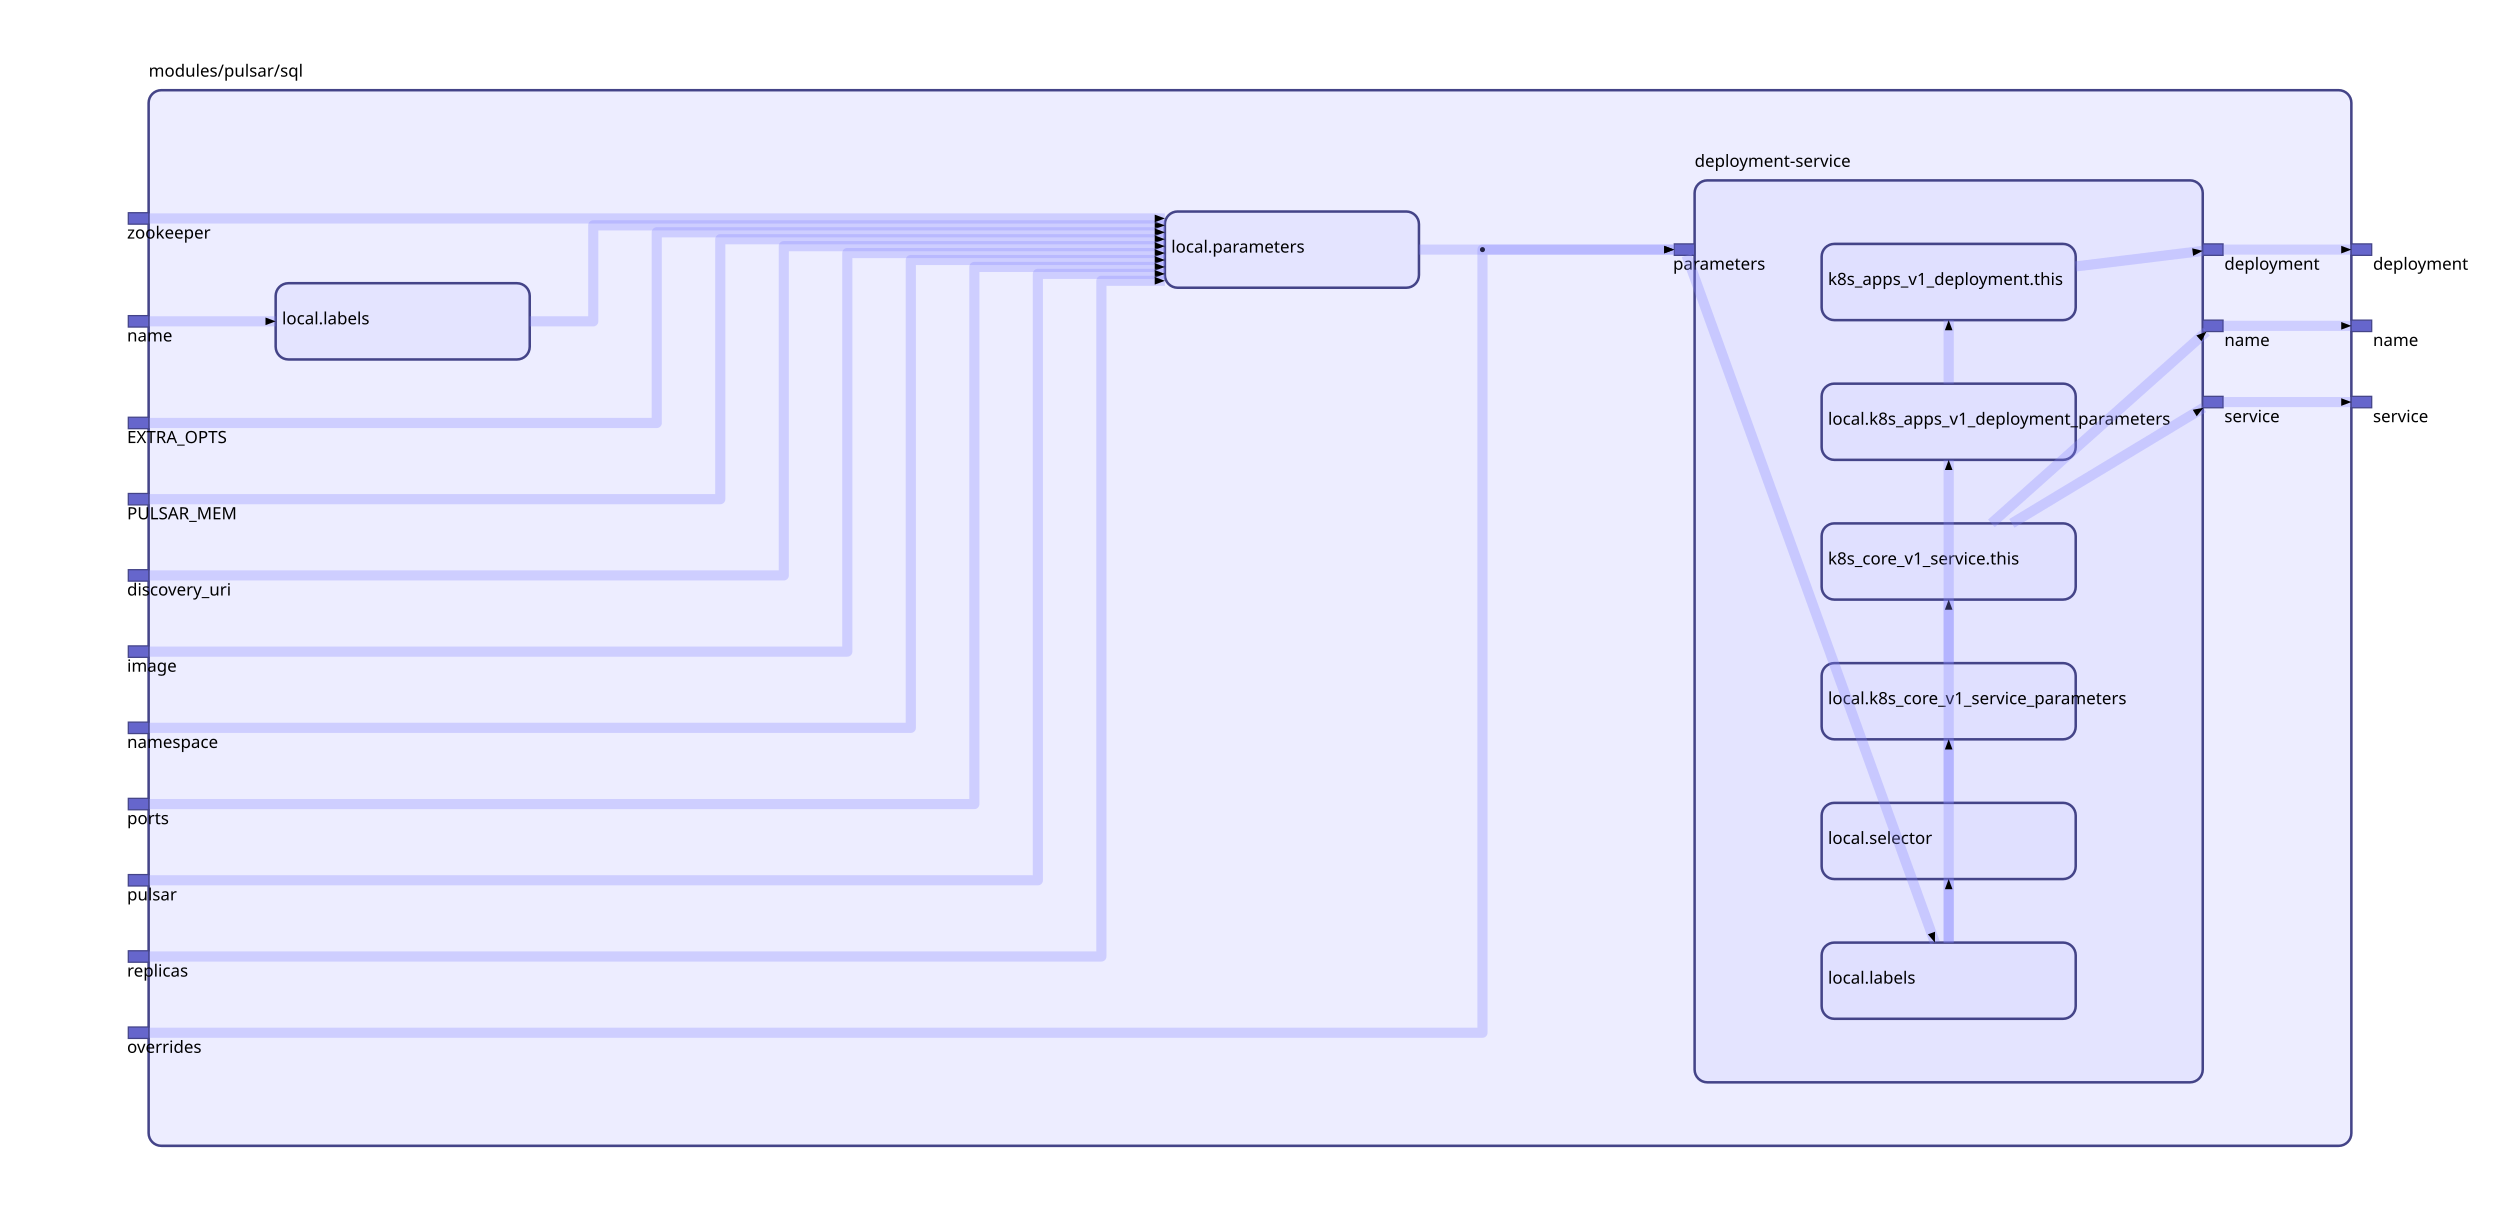
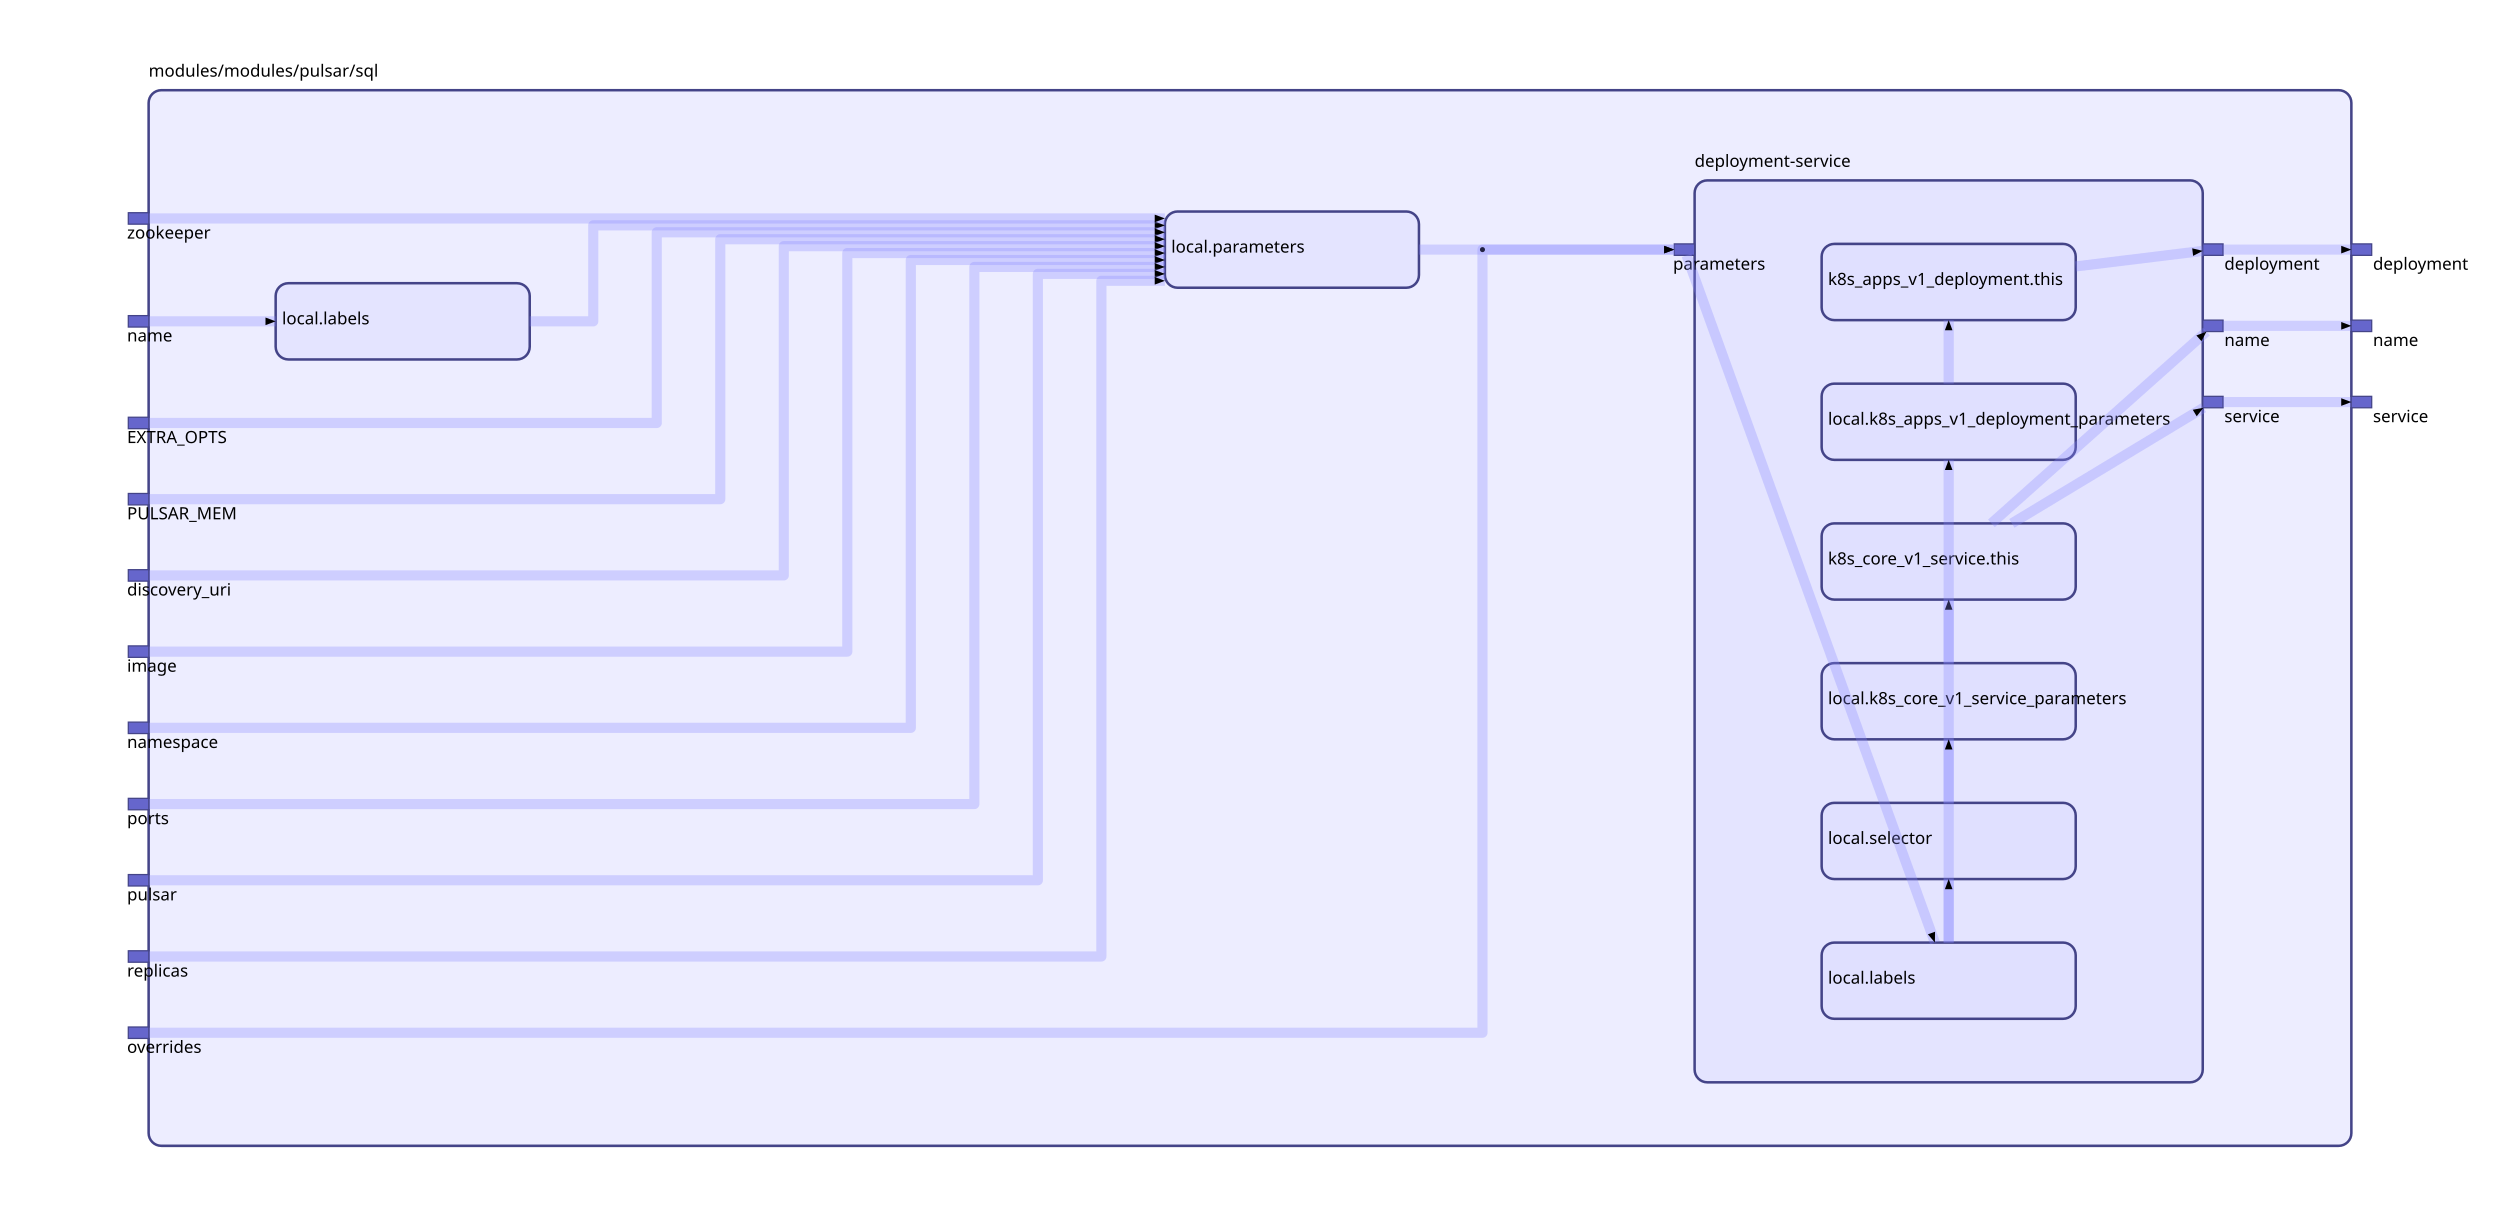
<svg xmlns="http://www.w3.org/2000/svg" id="sprotty_1" class="sprotty-graph sprotty" tabindex="1002" viewBox="0 0 1968 952">
  <style>
.elknode {
    stroke: #448;
    stroke-width: 2;
    fill: #ddf;
    fill-opacity: 0.5;
}

.elkport {
    stroke: #448;
    stroke-width: 1;
    fill: #66c;
}

.elkedge {
    fill: none;
    stroke: #88f;
    stroke-width: 8;
    stroke-opacity: 0.3;
    pointer-events: stroke;
    stroke-linejoin: round;
}

.elkedge:hover {
    stroke: #448;
    stroke-width: 8;
    stroke-opacity: 1;
    stroke-dasharray: 16px;
    stroke-dashoffset: 32px;
    animation: stroke 0.5s linear infinite;
}

@keyframes stroke {
    to {
        stroke-dashoffset: 0;
    }
}

.elkedge.arrow {
    fill: #336;
}

.elklabel {
    stroke-width: 0;
    stroke: #000;
    fill: #000;
    font-family: sans-serif;
    font-size: 10pt;
    dominant-baseline: hanging;
}

.elklabel:hover {
    font-size: 24pt;
}

.elkjunction {
    stroke: none;
    fill: #224;
}

.selected &gt; rect {
    stroke-width: 3;
}

.mouseover {
    stroke: #88f;
}
/*
 * Copyright (C) 2017 TypeFox and others.
 *
 * Licensed under the Apache License, Version 2.0 (the "License"); you may not use this file except in compliance with the License.
 * You may obtain a copy of the License at http://www.apache.org/licenses/LICENSE-2.0
 */

.sprotty {
    padding: 0px;
    font-family: "Helvetica Neue", Helvetica, Arial, sans-serif;
}

.sprotty-hidden {
    display: block;
    position: absolute;
    width: 0px;
    height: 0px;
}

.sprotty-popup {
    font-family: "Helvetica Neue", Helvetica, Arial, sans-serif;
    position: absolute;
    background: white;
    border-radius: 5px;
    border: 1px solid;
    max-width: 400px;
    min-width: 100px;
}

.sprotty-popup &gt; div {
    margin: 10px;
}

.sprotty-popup-closed {
    display: none;
}
</style>
  <g transform="scale(1) translate(0,0)">
    <g id="sprotty_3" transform="translate(117, 71)" opacity="1">
      <rect class="elknode" x="0" y="0" rx="10" width="1734" height="831" />
      <g id="sprotty_5" transform="translate(100, 151.9545)" opacity="1">
        <rect class="elknode" x="0" y="0" rx="10" width="200" height="60" />
        <text id="sprotty_6" class="elklabel" transform="translate(5, 22) translate(0, 0)" opacity="1">local.labels</text>
      </g>
      <g id="sprotty_10" transform="translate(800, 95.5)" opacity="1">
        <rect class="elknode" x="0" y="0" rx="10" width="200" height="60" />
        <text id="sprotty_11" class="elklabel" transform="translate(5, 22) translate(0, 0)" opacity="1">local.parameters</text>
      </g>
      <g id="sprotty_40" transform="translate(1217, 71)" opacity="1">
        <rect class="elknode" x="0" y="0" rx="10" width="400" height="710" />
        <g id="sprotty_42" transform="translate(100, 50)" opacity="1">
          <rect class="elknode" x="0" y="0" rx="10" width="200" height="60" />
          <text id="sprotty_43" class="elklabel" transform="translate(5, 22) translate(0, 0)" opacity="1">k8s_apps_v1_deployment.this</text>
        </g>
        <g id="sprotty_44" transform="translate(100, 160)" opacity="1">
          <rect class="elknode" x="0" y="0" rx="10" width="200" height="60" />
          <text id="sprotty_45" class="elklabel" transform="translate(5, 22) translate(0, 0)" opacity="1">local.k8s_apps_v1_deployment_parameters</text>
        </g>
        <g id="sprotty_47" transform="translate(100, 270)" opacity="1">
          <rect class="elknode" x="0" y="0" rx="10" width="200" height="60" />
          <text id="sprotty_48" class="elklabel" transform="translate(5, 22) translate(0, 0)" opacity="1">k8s_core_v1_service.this</text>
        </g>
        <g id="sprotty_49" transform="translate(100, 380)" opacity="1">
          <rect class="elknode" x="0" y="0" rx="10" width="200" height="60" />
          <text id="sprotty_50" class="elklabel" transform="translate(5, 22) translate(0, 0)" opacity="1">local.k8s_core_v1_service_parameters</text>
        </g>
        <g id="sprotty_52" transform="translate(100, 490)" opacity="1">
          <rect class="elknode" x="0" y="0" rx="10" width="200" height="60" />
          <text id="sprotty_53" class="elklabel" transform="translate(5, 22) translate(0, 0)" opacity="1">local.selector</text>
        </g>
        <g id="sprotty_55" transform="translate(100, 600)" opacity="1">
          <rect class="elknode" x="0" y="0" rx="10" width="200" height="60" />
          <text id="sprotty_56" class="elklabel" transform="translate(5, 22) translate(0, 0)" opacity="1">local.labels</text>
        </g>
        <g id="sprotty_58" transform="translate(-16, 50)" opacity="1">
          <rect class="elkport" x="0" y="0" width="16" height="9" />
          <text id="sprotty_59" class="elklabel" transform="translate(-1, 10) translate(0, 0)" opacity="1">parameters</text>
        </g>
        <g id="sprotty_62" transform="translate(400, 50)" opacity="1">
          <rect class="elkport" x="0" y="0" width="16" height="9" />
          <text id="sprotty_63" class="elklabel" transform="translate(17, 10) translate(0, 0)" opacity="1">deployment</text>
        </g>
        <g id="sprotty_65" transform="translate(400, 110)" opacity="1">
          <rect class="elkport" x="0" y="0" width="16" height="9" />
          <text id="sprotty_66" class="elklabel" transform="translate(17, 10) translate(0, 0)" opacity="1">name</text>
        </g>
        <g id="sprotty_68" transform="translate(400, 170)" opacity="1">
          <rect class="elkport" x="0" y="0" width="16" height="9" />
          <text id="sprotty_69" class="elklabel" transform="translate(17, 10) translate(0, 0)" opacity="1">service</text>
        </g>
        <text id="sprotty_41" class="elklabel" transform="translate(0, -21) translate(0, 0)" opacity="1">deployment-service</text>
      </g>
      <g id="sprotty_7" transform="translate(-16, 177.4545)" opacity="1">
        <rect class="elkport" x="0" y="0" width="16" height="9" />
        <text id="sprotty_8" class="elklabel" transform="translate(-1, 10) translate(0, 0)" opacity="1">name</text>
      </g>
      <g id="sprotty_13" transform="translate(-16, 257.4545)" opacity="1">
        <rect class="elkport" x="0" y="0" width="16" height="9" />
        <text id="sprotty_14" class="elklabel" transform="translate(-1, 10) translate(0, 0)" opacity="1">EXTRA_OPTS</text>
      </g>
      <g id="sprotty_16" transform="translate(-16, 317.4545)" opacity="1">
        <rect class="elkport" x="0" y="0" width="16" height="9" />
        <text id="sprotty_17" class="elklabel" transform="translate(-1, 10) translate(0, 0)" opacity="1">PULSAR_MEM</text>
      </g>
      <g id="sprotty_19" transform="translate(-16, 377.4545)" opacity="1">
        <rect class="elkport" x="0" y="0" width="16" height="9" />
        <text id="sprotty_20" class="elklabel" transform="translate(-1, 10) translate(0, 0)" opacity="1">discovery_uri</text>
      </g>
      <g id="sprotty_22" transform="translate(-16, 437.4545)" opacity="1">
        <rect class="elkport" x="0" y="0" width="16" height="9" />
        <text id="sprotty_23" class="elklabel" transform="translate(-1, 10) translate(0, 0)" opacity="1">image</text>
      </g>
      <g id="sprotty_25" transform="translate(-16, 497.4545)" opacity="1">
        <rect class="elkport" x="0" y="0" width="16" height="9" />
        <text id="sprotty_26" class="elklabel" transform="translate(-1, 10) translate(0, 0)" opacity="1">namespace</text>
      </g>
      <g id="sprotty_28" transform="translate(-16, 557.4545)" opacity="1">
        <rect class="elkport" x="0" y="0" width="16" height="9" />
        <text id="sprotty_29" class="elklabel" transform="translate(-1, 10) translate(0, 0)" opacity="1">ports</text>
      </g>
      <g id="sprotty_31" transform="translate(-16, 617.4545)" opacity="1">
        <rect class="elkport" x="0" y="0" width="16" height="9" />
        <text id="sprotty_32" class="elklabel" transform="translate(-1, 10) translate(0, 0)" opacity="1">pulsar</text>
      </g>
      <g id="sprotty_34" transform="translate(-16, 677.4545)" opacity="1">
        <rect class="elkport" x="0" y="0" width="16" height="9" />
        <text id="sprotty_35" class="elklabel" transform="translate(-1, 10) translate(0, 0)" opacity="1">replicas</text>
      </g>
      <g id="sprotty_37" transform="translate(-16, 96.45455)" opacity="1">
        <rect class="elkport" x="0" y="0" width="16" height="9" />
        <text id="sprotty_38" class="elklabel" transform="translate(-1, 10) translate(0, 0)" opacity="1">zookeeper</text>
      </g>
      <g id="sprotty_72" transform="translate(-16, 737.4545)" opacity="1">
        <rect class="elkport" x="0" y="0" width="16" height="9" />
        <text id="sprotty_73" class="elklabel" transform="translate(-1, 10) translate(0, 0)" opacity="1">overrides</text>
      </g>
      <g id="sprotty_75" transform="translate(1734, 121)" opacity="1">
        <rect class="elkport" x="0" y="0" width="16" height="9" />
        <text id="sprotty_76" class="elklabel" transform="translate(17, 10) translate(0, 0)" opacity="1">deployment</text>
      </g>
      <g id="sprotty_78" transform="translate(1734, 181)" opacity="1">
        <rect class="elkport" x="0" y="0" width="16" height="9" />
        <text id="sprotty_79" class="elklabel" transform="translate(17, 10) translate(0, 0)" opacity="1">name</text>
      </g>
      <g id="sprotty_81" transform="translate(1734, 241)" opacity="1">
        <rect class="elkport" x="0" y="0" width="16" height="9" />
        <text id="sprotty_82" class="elklabel" transform="translate(17, 10) translate(0, 0)" opacity="1">service</text>
      </g>
-       <text id="sprotty_4" class="elklabel" transform="translate(0, -21) translate(0, 0)" opacity="1">modules/pulsar/sql</text>
+       <text id="sprotty_4" class="elklabel" transform="translate(0, -21) translate(0, 0)" opacity="1">modules/modules/pulsar/sql</text>
      <g id="sprotty_9" class="sprotty-edge" opacity="1">
        <path class="elkedge" d="M 0,181.955 L 100,181.955" />
        <path class="edge arrow" d="M 0,0 L 8,-3 L 8,3 Z" transform="rotate(180 100 181.9545) translate(100 181.9545)" />
      </g>
      <g id="sprotty_12" class="sprotty-edge" opacity="1">
        <path class="elkedge" d="M 300,181.955 L 350,181.955 L 350,106.409 L 800,106.409" />
        <path class="edge arrow" d="M 0,0 L 8,-3 L 8,3 Z" transform="rotate(180 800 106.4091) translate(800 106.4091)" />
      </g>
      <g id="sprotty_15" class="sprotty-edge" opacity="1">
        <path class="elkedge" d="M 0,261.955 L 400,261.955 L 400,111.864 L 800,111.864" />
        <path class="edge arrow" d="M 0,0 L 8,-3 L 8,3 Z" transform="rotate(180 800 111.8636) translate(800 111.8636)" />
      </g>
      <g id="sprotty_18" class="sprotty-edge" opacity="1">
        <path class="elkedge" d="M 0,321.955 L 450,321.955 L 450,117.318 L 800,117.318" />
        <path class="edge arrow" d="M 0,0 L 8,-3 L 8,3 Z" transform="rotate(180 800 117.3182) translate(800 117.3182)" />
      </g>
      <g id="sprotty_21" class="sprotty-edge" opacity="1">
        <path class="elkedge" d="M 0,381.955 L 500,381.955 L 500,122.773 L 800,122.773" />
        <path class="edge arrow" d="M 0,0 L 8,-3 L 8,3 Z" transform="rotate(180 800 122.7727) translate(800 122.7727)" />
      </g>
      <g id="sprotty_24" class="sprotty-edge" opacity="1">
        <path class="elkedge" d="M 0,441.955 L 550,441.955 L 550,128.227 L 800,128.227" />
        <path class="edge arrow" d="M 0,0 L 8,-3 L 8,3 Z" transform="rotate(180 800 128.2273) translate(800 128.2273)" />
      </g>
      <g id="sprotty_27" class="sprotty-edge" opacity="1">
        <path class="elkedge" d="M 0,501.955 L 600,501.955 L 600,133.682 L 800,133.682" />
        <path class="edge arrow" d="M 0,0 L 8,-3 L 8,3 Z" transform="rotate(180 800 133.6818) translate(800 133.6818)" />
      </g>
      <g id="sprotty_30" class="sprotty-edge" opacity="1">
        <path class="elkedge" d="M 0,561.955 L 650,561.955 L 650,139.136 L 800,139.136" />
        <path class="edge arrow" d="M 0,0 L 8,-3 L 8,3 Z" transform="rotate(180 800 139.1364) translate(800 139.1364)" />
      </g>
      <g id="sprotty_33" class="sprotty-edge" opacity="1">
        <path class="elkedge" d="M 0,621.955 L 700,621.955 L 700,144.591 L 800,144.591" />
        <path class="edge arrow" d="M 0,0 L 8,-3 L 8,3 Z" transform="rotate(180 800 144.5909) translate(800 144.5909)" />
      </g>
      <g id="sprotty_36" class="sprotty-edge" opacity="1">
        <path class="elkedge" d="M 0,681.955 L 750,681.955 L 750,150.045 L 800,150.045" />
        <path class="edge arrow" d="M 0,0 L 8,-3 L 8,3 Z" transform="rotate(180 800 150.0455) translate(800 150.0455)" />
      </g>
      <g id="sprotty_39" class="sprotty-edge" opacity="1">
        <path class="elkedge" d="M 0,100.955 L 800,100.955" />
        <path class="edge arrow" d="M 0,0 L 8,-3 L 8,3 Z" transform="rotate(180 800 100.9545) translate(800 100.9545)" />
      </g>
      <g id="sprotty_46" class="sprotty-edge" opacity="1">
        <path class="elkedge" d="M 1417,231 L 1417,181" />
        <path class="edge arrow" d="M 0,0 L 8,-3 L 8,3 Z" transform="rotate(90 1417 181) translate(1417 181)" />
      </g>
      <g id="sprotty_51" class="sprotty-edge" opacity="1">
        <path class="elkedge" d="M 1417,451 L 1417,401" />
        <path class="edge arrow" d="M 0,0 L 8,-3 L 8,3 Z" transform="rotate(90 1417 401) translate(1417 401)" />
      </g>
      <g id="sprotty_54" class="sprotty-edge" opacity="1">
        <path class="elkedge" d="M 1417,561 L 1417,291" />
        <path class="edge arrow" d="M 0,0 L 8,-3 L 8,3 Z" transform="rotate(90 1417 291) translate(1417 291)" />
      </g>
      <g id="sprotty_57" class="sprotty-edge" opacity="1">
        <path class="elkedge" d="M 1417,671 L 1417,511" />
        <path class="edge arrow" d="M 0,0 L 8,-3 L 8,3 Z" transform="rotate(90 1417 511) translate(1417 511)" />
      </g>
      <g id="sprotty_60" class="sprotty-edge" opacity="1">
        <path class="elkedge" d="M 1210.626,130 L 1406.157,671" />
        <path class="edge arrow" d="M 0,0 L 8,-3 L 8,3 Z" transform="rotate(-109.8711 1406.157 671) translate(1406.157 671)" />
      </g>
      <g id="sprotty_61" class="sprotty-edge" opacity="1">
        <path class="elkedge" d="M 1417,671 L 1417,621" />
        <path class="edge arrow" d="M 0,0 L 8,-3 L 8,3 Z" transform="rotate(90 1417 621) translate(1417 621)" />
      </g>
      <g id="sprotty_64" class="sprotty-edge" opacity="1">
        <path class="elkedge" d="M 1517,138.74 L 1617,126.481" />
        <path class="edge arrow" d="M 0,0 L 8,-3 L 8,3 Z" transform="rotate(173.0106 1617 126.4808) translate(1617 126.4808)" />
      </g>
      <g id="sprotty_67" class="sprotty-edge" opacity="1">
        <path class="elkedge" d="M 1450.639,341 L 1619.954,190" />
        <path class="edge arrow" d="M 0,0 L 8,-3 L 8,3 Z" transform="rotate(138.2726 1619.954 190) translate(1619.954 190)" />
      </g>
      <g id="sprotty_70" class="sprotty-edge" opacity="1">
        <path class="elkedge" d="M 1466.721,341 L 1617.542,250" />
        <path class="edge arrow" d="M 0,0 L 8,-3 L 8,3 Z" transform="rotate(148.8947 1617.542 250) translate(1617.542 250)" />
      </g>
      <g id="sprotty_71" class="sprotty-edge" opacity="1">
        <path class="elkedge" d="M 1000,125.5 L 1201,125.5" />
        <path class="edge arrow" d="M 0,0 L 8,-3 L 8,3 Z" transform="rotate(180 1201 125.5) translate(1201 125.5)" />
      </g>
      <g id="sprotty_74" class="sprotty-edge" opacity="1">
        <path class="elkedge" d="M 0,741.955 L 1050,741.955 L 1050,125.5 L 1201,125.5" />
        <path class="edge arrow" d="M 0,0 L 8,-3 L 8,3 Z" transform="rotate(180 1201 125.5) translate(1201 125.5)" />
        <g id="sprotty_74_j0" transform="translate(1050, 125.5)" opacity="1">
          <circle class="elkjunction" r="2" />
        </g>
      </g>
      <g id="sprotty_77" class="sprotty-edge" opacity="1">
        <path class="elkedge" d="M 1633,125.5 L 1734,125.5" />
        <path class="edge arrow" d="M 0,0 L 8,-3 L 8,3 Z" transform="rotate(180 1734 125.5) translate(1734 125.5)" />
      </g>
      <g id="sprotty_80" class="sprotty-edge" opacity="1">
        <path class="elkedge" d="M 1633,185.5 L 1734,185.5" />
        <path class="edge arrow" d="M 0,0 L 8,-3 L 8,3 Z" transform="rotate(180 1734 185.5) translate(1734 185.5)" />
      </g>
      <g id="sprotty_83" class="sprotty-edge" opacity="1">
        <path class="elkedge" d="M 1633,245.5 L 1734,245.5" />
        <path class="edge arrow" d="M 0,0 L 8,-3 L 8,3 Z" transform="rotate(180 1734 245.5) translate(1734 245.5)" />
      </g>
    </g>
  </g>
</svg>
